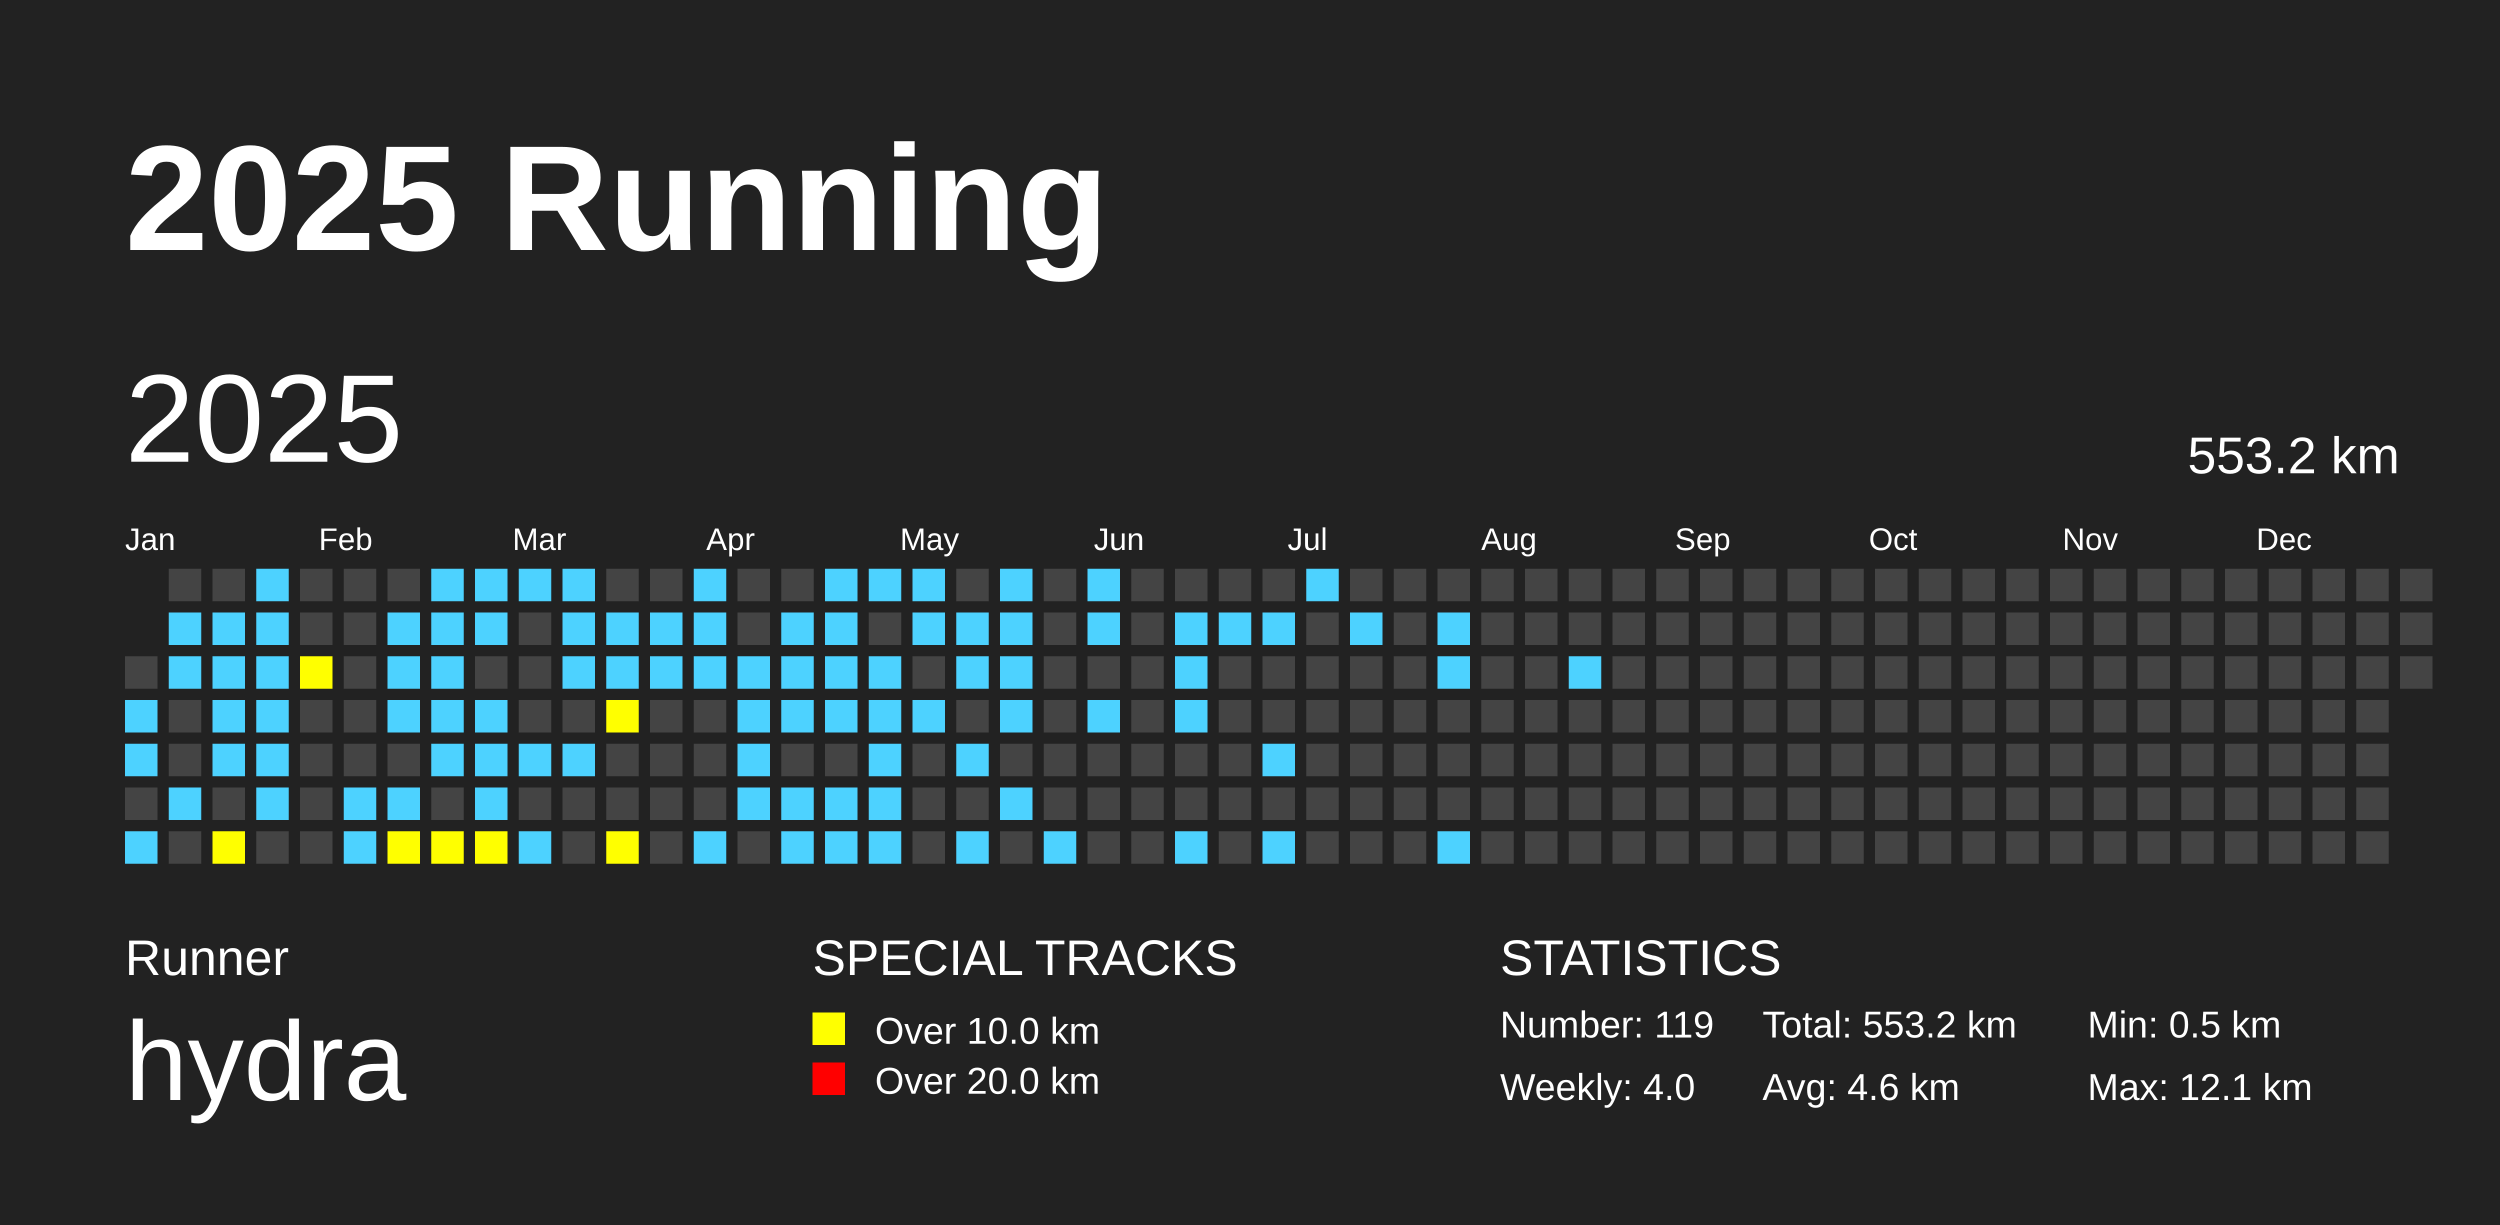
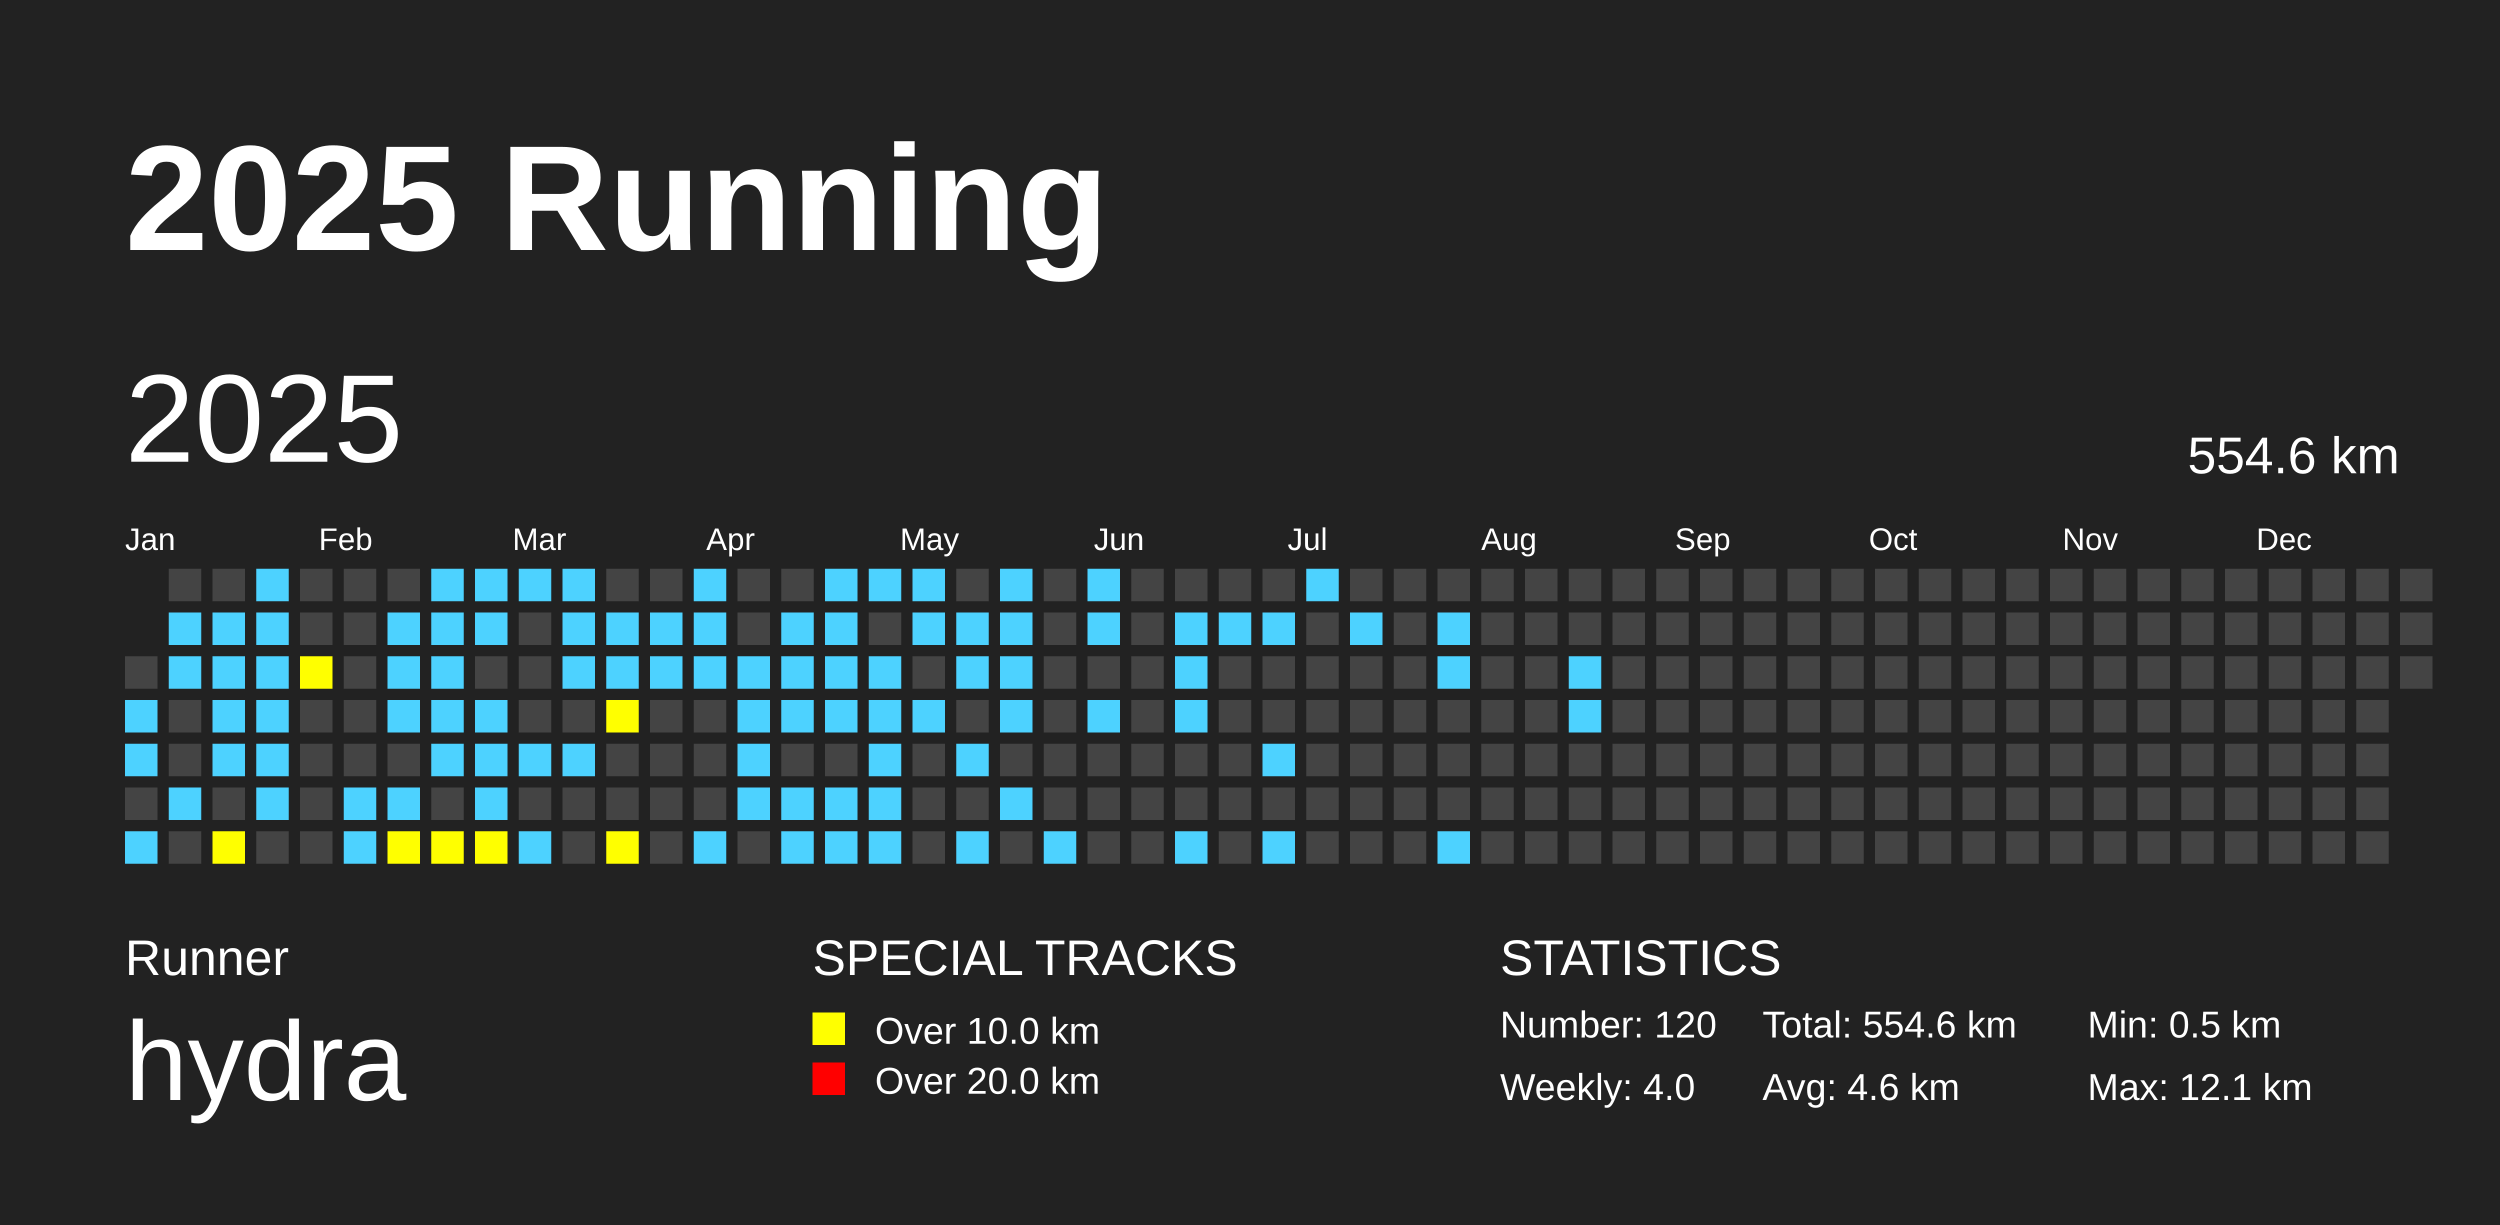
<svg xmlns="http://www.w3.org/2000/svg" baseProfile="full" height="98mm" version="1.1" viewBox="0,0,200,98" width="200mm">
  <defs />
  <rect fill="#222222" height="98" width="200" x="0" y="0" />
  <text fill="#FFFFFF" style="font-size:12px; font-family:Arial; font-weight:bold;" x="10" y="20">2025 Running</text>
  <text fill="#FFFFFF" style="font-size:4px; font-family:Arial" x="10" y="78">Runner</text>
  <text fill="#FFFFFF" style="font-size:9px; font-family:Arial" x="10" y="88">hydra</text>
  <text fill="#FFFFFF" style="font-size:4px; font-family:Arial" x="65" y="78">SPECIAL TRACKS</text>
  <rect fill="yellow" height="2.6" width="2.6" x="65" y="81" />
  <text fill="#FFFFFF" style="font-size:3px; font-family:Arial" x="70" y="83.5">Over 10.0 km</text>
  <rect fill="red" height="2.6" width="2.6" x="65" y="85" />
  <text fill="#FFFFFF" style="font-size:3px; font-family:Arial" x="70" y="87.5">Over 20.0 km</text>
  <text fill="#FFFFFF" style="font-size:4px; font-family:Arial" x="120" y="78">STATISTICS</text>
-   <text fill="#FFFFFF" style="font-size:3px; font-family:Arial" x="120" y="83">Number: 119</text>
+   <text fill="#FFFFFF" style="font-size:3px; font-family:Arial" x="120" y="83">Number: 120</text>
  <text fill="#FFFFFF" style="font-size:3px; font-family:Arial" x="120" y="88">Weekly: 4.0</text>
-   <text fill="#FFFFFF" style="font-size:3px; font-family:Arial" x="141" y="83">Total: 553.2 km</text>
+   <text fill="#FFFFFF" style="font-size:3px; font-family:Arial" x="141" y="83">Total: 554.6 km</text>
  <text fill="#FFFFFF" style="font-size:3px; font-family:Arial" x="141" y="88">Avg: 4.6 km</text>
  <text fill="#FFFFFF" style="font-size:3px; font-family:Arial" x="167" y="83">Min: 0.5 km</text>
  <text fill="#FFFFFF" style="font-size:3px; font-family:Arial" x="167" y="88">Max: 12.1 km</text>
  <text dominant-baseline="hanging" fill="#FFFFFF" style="font-size:10.0px; font-family:Arial;" x="10" y="30">2025</text>
-   <text dominant-baseline="hanging" fill="#FFFFFF" style="font-size:4.125px; font-family:Arial;" x="175" y="35">553.2 km</text>
+   <text dominant-baseline="hanging" fill="#FFFFFF" style="font-size:4.125px; font-family:Arial;" x="175" y="35">554.6 km</text>
  <text fill="#FFFFFF" style="font-size:2.5px; font-family:Arial" x="10.0" y="44">Jan</text>
  <text fill="#FFFFFF" style="font-size:2.5px; font-family:Arial" x="25.5" y="44">Feb</text>
  <text fill="#FFFFFF" style="font-size:2.5px; font-family:Arial" x="41.0" y="44">Mar</text>
  <text fill="#FFFFFF" style="font-size:2.5px; font-family:Arial" x="56.5" y="44">Apr</text>
  <text fill="#FFFFFF" style="font-size:2.5px; font-family:Arial" x="72.0" y="44">May</text>
  <text fill="#FFFFFF" style="font-size:2.5px; font-family:Arial" x="87.5" y="44">Jun</text>
  <text fill="#FFFFFF" style="font-size:2.5px; font-family:Arial" x="103.0" y="44">Jul</text>
  <text fill="#FFFFFF" style="font-size:2.5px; font-family:Arial" x="118.5" y="44">Aug</text>
  <text fill="#FFFFFF" style="font-size:2.5px; font-family:Arial" x="134.0" y="44">Sep</text>
  <text fill="#FFFFFF" style="font-size:2.5px; font-family:Arial" x="149.5" y="44">Oct</text>
  <text fill="#FFFFFF" style="font-size:2.5px; font-family:Arial" x="165.0" y="44">Nov</text>
  <text fill="#FFFFFF" style="font-size:2.5px; font-family:Arial" x="180.5" y="44">Dec</text>
  <rect fill="#444444" height="2.6" width="2.6" x="10.0" y="52.5" />
  <rect fill="#4DD2FF" height="2.6" width="2.6" x="10.0" y="56.0" />
  <rect fill="#4DD2FF" height="2.6" width="2.6" x="10.0" y="59.5" />
  <rect fill="#444444" height="2.6" width="2.6" x="10.0" y="63.0" />
  <rect fill="#4DD2FF" height="2.6" width="2.6" x="10.0" y="66.5" />
  <rect fill="#444444" height="2.6" width="2.6" x="13.5" y="45.5" />
  <rect fill="#4DD2FF" height="2.6" width="2.6" x="13.5" y="49.0" />
  <rect fill="#4DD2FF" height="2.6" width="2.6" x="13.5" y="52.5" />
  <rect fill="#444444" height="2.6" width="2.6" x="13.5" y="56.0" />
  <rect fill="#444444" height="2.6" width="2.6" x="13.5" y="59.5" />
  <rect fill="#4DD2FF" height="2.6" width="2.6" x="13.5" y="63.0" />
  <rect fill="#444444" height="2.6" width="2.6" x="13.5" y="66.5" />
  <rect fill="#444444" height="2.6" width="2.6" x="17.0" y="45.5" />
  <rect fill="#4DD2FF" height="2.6" width="2.6" x="17.0" y="49.0" />
  <rect fill="#4DD2FF" height="2.6" width="2.6" x="17.0" y="52.5" />
  <rect fill="#4DD2FF" height="2.6" width="2.6" x="17.0" y="56.0" />
  <rect fill="#4DD2FF" height="2.6" width="2.6" x="17.0" y="59.5" />
  <rect fill="#444444" height="2.6" width="2.6" x="17.0" y="63.0" />
  <rect fill="yellow" height="2.6" width="2.6" x="17.0" y="66.5" />
  <rect fill="#4DD2FF" height="2.6" width="2.6" x="20.5" y="45.5" />
  <rect fill="#4DD2FF" height="2.6" width="2.6" x="20.5" y="49.0" />
  <rect fill="#4DD2FF" height="2.6" width="2.6" x="20.5" y="52.5" />
  <rect fill="#4DD2FF" height="2.6" width="2.6" x="20.5" y="56.0" />
  <rect fill="#4DD2FF" height="2.6" width="2.6" x="20.5" y="59.5" />
  <rect fill="#4DD2FF" height="2.6" width="2.6" x="20.5" y="63.0" />
  <rect fill="#444444" height="2.6" width="2.6" x="20.5" y="66.5" />
  <rect fill="#444444" height="2.6" width="2.6" x="24.0" y="45.5" />
  <rect fill="#444444" height="2.6" width="2.6" x="24.0" y="49.0" />
  <rect fill="yellow" height="2.6" width="2.6" x="24.0" y="52.5" />
  <rect fill="#444444" height="2.6" width="2.6" x="24.0" y="56.0" />
  <rect fill="#444444" height="2.6" width="2.6" x="24.0" y="59.5" />
  <rect fill="#444444" height="2.6" width="2.6" x="24.0" y="63.0" />
  <rect fill="#444444" height="2.6" width="2.6" x="24.0" y="66.5" />
  <rect fill="#444444" height="2.6" width="2.6" x="27.5" y="45.5" />
  <rect fill="#444444" height="2.6" width="2.6" x="27.5" y="49.0" />
  <rect fill="#444444" height="2.6" width="2.6" x="27.5" y="52.5" />
  <rect fill="#444444" height="2.6" width="2.6" x="27.5" y="56.0" />
  <rect fill="#444444" height="2.6" width="2.6" x="27.5" y="59.5" />
  <rect fill="#4DD2FF" height="2.6" width="2.6" x="27.5" y="63.0" />
  <rect fill="#4DD2FF" height="2.6" width="2.6" x="27.5" y="66.5" />
  <rect fill="#444444" height="2.6" width="2.6" x="31.0" y="45.5" />
  <rect fill="#4DD2FF" height="2.6" width="2.6" x="31.0" y="49.0" />
  <rect fill="#4DD2FF" height="2.6" width="2.6" x="31.0" y="52.5" />
  <rect fill="#4DD2FF" height="2.6" width="2.6" x="31.0" y="56.0" />
  <rect fill="#444444" height="2.6" width="2.6" x="31.0" y="59.5" />
  <rect fill="#4DD2FF" height="2.6" width="2.6" x="31.0" y="63.0" />
  <rect fill="yellow" height="2.6" width="2.6" x="31.0" y="66.5" />
  <rect fill="#4DD2FF" height="2.6" width="2.6" x="34.5" y="45.5" />
  <rect fill="#4DD2FF" height="2.6" width="2.6" x="34.5" y="49.0" />
  <rect fill="#4DD2FF" height="2.6" width="2.6" x="34.5" y="52.5" />
  <rect fill="#4DD2FF" height="2.6" width="2.6" x="34.5" y="56.0" />
  <rect fill="#4DD2FF" height="2.6" width="2.6" x="34.5" y="59.5" />
  <rect fill="#444444" height="2.6" width="2.6" x="34.5" y="63.0" />
  <rect fill="yellow" height="2.6" width="2.6" x="34.5" y="66.5" />
  <rect fill="#4DD2FF" height="2.6" width="2.6" x="38.0" y="45.5" />
  <rect fill="#4DD2FF" height="2.6" width="2.6" x="38.0" y="49.0" />
  <rect fill="#444444" height="2.6" width="2.6" x="38.0" y="52.5" />
  <rect fill="#4DD2FF" height="2.6" width="2.6" x="38.0" y="56.0" />
  <rect fill="#4DD2FF" height="2.6" width="2.6" x="38.0" y="59.5" />
  <rect fill="#4DD2FF" height="2.6" width="2.6" x="38.0" y="63.0" />
  <rect fill="yellow" height="2.6" width="2.6" x="38.0" y="66.5" />
  <rect fill="#4DD2FF" height="2.6" width="2.6" x="41.5" y="45.5" />
  <rect fill="#444444" height="2.6" width="2.6" x="41.5" y="49.0" />
  <rect fill="#444444" height="2.6" width="2.6" x="41.5" y="52.5" />
  <rect fill="#444444" height="2.6" width="2.6" x="41.5" y="56.0" />
  <rect fill="#4DD2FF" height="2.6" width="2.6" x="41.5" y="59.5" />
  <rect fill="#444444" height="2.6" width="2.6" x="41.5" y="63.0" />
  <rect fill="#4DD2FF" height="2.6" width="2.6" x="41.5" y="66.5" />
  <rect fill="#4DD2FF" height="2.6" width="2.6" x="45.0" y="45.5" />
  <rect fill="#4DD2FF" height="2.6" width="2.6" x="45.0" y="49.0" />
  <rect fill="#4DD2FF" height="2.6" width="2.6" x="45.0" y="52.5" />
  <rect fill="#444444" height="2.6" width="2.6" x="45.0" y="56.0" />
  <rect fill="#4DD2FF" height="2.6" width="2.6" x="45.0" y="59.5" />
  <rect fill="#444444" height="2.6" width="2.6" x="45.0" y="63.0" />
  <rect fill="#444444" height="2.6" width="2.6" x="45.0" y="66.5" />
  <rect fill="#444444" height="2.6" width="2.6" x="48.5" y="45.5" />
  <rect fill="#4DD2FF" height="2.6" width="2.6" x="48.5" y="49.0" />
  <rect fill="#4DD2FF" height="2.6" width="2.6" x="48.5" y="52.5" />
  <rect fill="yellow" height="2.6" width="2.6" x="48.5" y="56.0" />
  <rect fill="#444444" height="2.6" width="2.6" x="48.5" y="59.5" />
  <rect fill="#444444" height="2.6" width="2.6" x="48.5" y="63.0" />
  <rect fill="yellow" height="2.6" width="2.6" x="48.5" y="66.5" />
  <rect fill="#444444" height="2.6" width="2.6" x="52.0" y="45.5" />
  <rect fill="#4DD2FF" height="2.6" width="2.6" x="52.0" y="49.0" />
  <rect fill="#4DD2FF" height="2.6" width="2.6" x="52.0" y="52.5" />
  <rect fill="#444444" height="2.6" width="2.6" x="52.0" y="56.0" />
  <rect fill="#444444" height="2.6" width="2.6" x="52.0" y="59.5" />
  <rect fill="#444444" height="2.6" width="2.6" x="52.0" y="63.0" />
  <rect fill="#444444" height="2.6" width="2.6" x="52.0" y="66.5" />
  <rect fill="#4DD2FF" height="2.6" width="2.6" x="55.5" y="45.5" />
  <rect fill="#4DD2FF" height="2.6" width="2.6" x="55.5" y="49.0" />
  <rect fill="#4DD2FF" height="2.6" width="2.6" x="55.5" y="52.5" />
  <rect fill="#444444" height="2.6" width="2.6" x="55.5" y="56.0" />
  <rect fill="#444444" height="2.6" width="2.6" x="55.5" y="59.5" />
  <rect fill="#444444" height="2.6" width="2.6" x="55.5" y="63.0" />
  <rect fill="#4DD2FF" height="2.6" width="2.6" x="55.5" y="66.5" />
  <rect fill="#444444" height="2.6" width="2.6" x="59.0" y="45.5" />
  <rect fill="#444444" height="2.6" width="2.6" x="59.0" y="49.0" />
  <rect fill="#4DD2FF" height="2.6" width="2.6" x="59.0" y="52.5" />
  <rect fill="#4DD2FF" height="2.6" width="2.6" x="59.0" y="56.0" />
  <rect fill="#4DD2FF" height="2.6" width="2.6" x="59.0" y="59.5" />
  <rect fill="#4DD2FF" height="2.6" width="2.6" x="59.0" y="63.0" />
  <rect fill="#444444" height="2.6" width="2.6" x="59.0" y="66.5" />
  <rect fill="#444444" height="2.6" width="2.6" x="62.5" y="45.5" />
  <rect fill="#4DD2FF" height="2.6" width="2.6" x="62.5" y="49.0" />
  <rect fill="#4DD2FF" height="2.6" width="2.6" x="62.5" y="52.5" />
  <rect fill="#4DD2FF" height="2.6" width="2.6" x="62.5" y="56.0" />
  <rect fill="#444444" height="2.6" width="2.6" x="62.5" y="59.5" />
  <rect fill="#4DD2FF" height="2.6" width="2.6" x="62.5" y="63.0" />
  <rect fill="#4DD2FF" height="2.6" width="2.6" x="62.5" y="66.5" />
  <rect fill="#4DD2FF" height="2.6" width="2.6" x="66.0" y="45.5" />
  <rect fill="#4DD2FF" height="2.6" width="2.6" x="66.0" y="49.0" />
  <rect fill="#4DD2FF" height="2.6" width="2.6" x="66.0" y="52.5" />
  <rect fill="#4DD2FF" height="2.6" width="2.6" x="66.0" y="56.0" />
  <rect fill="#444444" height="2.6" width="2.6" x="66.0" y="59.5" />
  <rect fill="#4DD2FF" height="2.6" width="2.6" x="66.0" y="63.0" />
  <rect fill="#4DD2FF" height="2.6" width="2.6" x="66.0" y="66.5" />
  <rect fill="#4DD2FF" height="2.6" width="2.6" x="69.5" y="45.5" />
  <rect fill="#444444" height="2.6" width="2.6" x="69.5" y="49.0" />
  <rect fill="#4DD2FF" height="2.6" width="2.6" x="69.5" y="52.5" />
  <rect fill="#4DD2FF" height="2.6" width="2.6" x="69.5" y="56.0" />
  <rect fill="#4DD2FF" height="2.6" width="2.6" x="69.5" y="59.5" />
  <rect fill="#4DD2FF" height="2.6" width="2.6" x="69.5" y="63.0" />
  <rect fill="#4DD2FF" height="2.6" width="2.6" x="69.5" y="66.5" />
  <rect fill="#4DD2FF" height="2.6" width="2.6" x="73.0" y="45.5" />
  <rect fill="#4DD2FF" height="2.6" width="2.6" x="73.0" y="49.0" />
  <rect fill="#444444" height="2.6" width="2.6" x="73.0" y="52.5" />
  <rect fill="#4DD2FF" height="2.6" width="2.6" x="73.0" y="56.0" />
  <rect fill="#444444" height="2.6" width="2.6" x="73.0" y="59.5" />
  <rect fill="#444444" height="2.6" width="2.6" x="73.0" y="63.0" />
  <rect fill="#444444" height="2.6" width="2.6" x="73.0" y="66.5" />
  <rect fill="#444444" height="2.6" width="2.6" x="76.5" y="45.5" />
  <rect fill="#4DD2FF" height="2.6" width="2.6" x="76.5" y="49.0" />
  <rect fill="#4DD2FF" height="2.6" width="2.6" x="76.5" y="52.5" />
  <rect fill="#444444" height="2.6" width="2.6" x="76.5" y="56.0" />
  <rect fill="#4DD2FF" height="2.6" width="2.6" x="76.5" y="59.5" />
  <rect fill="#444444" height="2.6" width="2.6" x="76.5" y="63.0" />
  <rect fill="#4DD2FF" height="2.6" width="2.6" x="76.5" y="66.5" />
  <rect fill="#4DD2FF" height="2.6" width="2.6" x="80.0" y="45.5" />
  <rect fill="#4DD2FF" height="2.6" width="2.6" x="80.0" y="49.0" />
  <rect fill="#4DD2FF" height="2.6" width="2.6" x="80.0" y="52.5" />
  <rect fill="#4DD2FF" height="2.6" width="2.6" x="80.0" y="56.0" />
  <rect fill="#444444" height="2.6" width="2.6" x="80.0" y="59.5" />
  <rect fill="#4DD2FF" height="2.6" width="2.6" x="80.0" y="63.0" />
  <rect fill="#444444" height="2.6" width="2.6" x="80.0" y="66.5" />
  <rect fill="#444444" height="2.6" width="2.6" x="83.5" y="45.5" />
  <rect fill="#444444" height="2.6" width="2.6" x="83.5" y="49.0" />
  <rect fill="#444444" height="2.6" width="2.6" x="83.5" y="52.5" />
  <rect fill="#444444" height="2.6" width="2.6" x="83.5" y="56.0" />
  <rect fill="#444444" height="2.6" width="2.6" x="83.5" y="59.5" />
  <rect fill="#444444" height="2.6" width="2.6" x="83.5" y="63.0" />
  <rect fill="#4DD2FF" height="2.6" width="2.6" x="83.5" y="66.5" />
  <rect fill="#4DD2FF" height="2.6" width="2.6" x="87.0" y="45.5" />
  <rect fill="#4DD2FF" height="2.6" width="2.6" x="87.0" y="49.0" />
  <rect fill="#444444" height="2.6" width="2.6" x="87.0" y="52.5" />
  <rect fill="#4DD2FF" height="2.6" width="2.6" x="87.0" y="56.0" />
  <rect fill="#444444" height="2.6" width="2.6" x="87.0" y="59.5" />
  <rect fill="#444444" height="2.6" width="2.6" x="87.0" y="63.0" />
  <rect fill="#444444" height="2.6" width="2.6" x="87.0" y="66.5" />
  <rect fill="#444444" height="2.6" width="2.6" x="90.5" y="45.5" />
  <rect fill="#444444" height="2.6" width="2.6" x="90.5" y="49.0" />
  <rect fill="#444444" height="2.6" width="2.6" x="90.5" y="52.5" />
  <rect fill="#444444" height="2.6" width="2.6" x="90.5" y="56.0" />
  <rect fill="#444444" height="2.6" width="2.6" x="90.5" y="59.5" />
  <rect fill="#444444" height="2.6" width="2.6" x="90.5" y="63.0" />
  <rect fill="#444444" height="2.6" width="2.6" x="90.5" y="66.5" />
  <rect fill="#444444" height="2.6" width="2.6" x="94.0" y="45.5" />
  <rect fill="#4DD2FF" height="2.6" width="2.6" x="94.0" y="49.0" />
  <rect fill="#4DD2FF" height="2.6" width="2.6" x="94.0" y="52.5" />
  <rect fill="#4DD2FF" height="2.6" width="2.6" x="94.0" y="56.0" />
  <rect fill="#444444" height="2.6" width="2.6" x="94.0" y="59.5" />
  <rect fill="#444444" height="2.6" width="2.6" x="94.0" y="63.0" />
  <rect fill="#4DD2FF" height="2.6" width="2.6" x="94.0" y="66.5" />
  <rect fill="#444444" height="2.6" width="2.6" x="97.5" y="45.5" />
  <rect fill="#4DD2FF" height="2.6" width="2.6" x="97.5" y="49.0" />
  <rect fill="#444444" height="2.6" width="2.6" x="97.5" y="52.5" />
  <rect fill="#444444" height="2.6" width="2.6" x="97.5" y="56.0" />
  <rect fill="#444444" height="2.6" width="2.6" x="97.5" y="59.5" />
  <rect fill="#444444" height="2.6" width="2.6" x="97.5" y="63.0" />
  <rect fill="#444444" height="2.6" width="2.6" x="97.5" y="66.5" />
  <rect fill="#444444" height="2.6" width="2.6" x="101.0" y="45.5" />
  <rect fill="#4DD2FF" height="2.6" width="2.6" x="101.0" y="49.0" />
  <rect fill="#444444" height="2.6" width="2.6" x="101.0" y="52.5" />
  <rect fill="#444444" height="2.6" width="2.6" x="101.0" y="56.0" />
  <rect fill="#4DD2FF" height="2.6" width="2.6" x="101.0" y="59.5" />
  <rect fill="#444444" height="2.6" width="2.6" x="101.0" y="63.0" />
  <rect fill="#4DD2FF" height="2.6" width="2.6" x="101.0" y="66.5" />
  <rect fill="#4DD2FF" height="2.6" width="2.6" x="104.5" y="45.5" />
  <rect fill="#444444" height="2.6" width="2.6" x="104.5" y="49.0" />
  <rect fill="#444444" height="2.6" width="2.6" x="104.5" y="52.5" />
  <rect fill="#444444" height="2.6" width="2.6" x="104.5" y="56.0" />
  <rect fill="#444444" height="2.6" width="2.6" x="104.5" y="59.5" />
  <rect fill="#444444" height="2.6" width="2.6" x="104.5" y="63.0" />
  <rect fill="#444444" height="2.6" width="2.6" x="104.5" y="66.5" />
  <rect fill="#444444" height="2.6" width="2.6" x="108.0" y="45.5" />
  <rect fill="#4DD2FF" height="2.6" width="2.6" x="108.0" y="49.0" />
  <rect fill="#444444" height="2.6" width="2.6" x="108.0" y="52.5" />
  <rect fill="#444444" height="2.6" width="2.6" x="108.0" y="56.0" />
  <rect fill="#444444" height="2.6" width="2.6" x="108.0" y="59.5" />
  <rect fill="#444444" height="2.6" width="2.6" x="108.0" y="63.0" />
  <rect fill="#444444" height="2.6" width="2.6" x="108.0" y="66.5" />
  <rect fill="#444444" height="2.6" width="2.6" x="111.5" y="45.5" />
  <rect fill="#444444" height="2.6" width="2.6" x="111.5" y="49.0" />
  <rect fill="#444444" height="2.6" width="2.6" x="111.5" y="52.5" />
  <rect fill="#444444" height="2.6" width="2.6" x="111.5" y="56.0" />
  <rect fill="#444444" height="2.6" width="2.6" x="111.5" y="59.5" />
  <rect fill="#444444" height="2.6" width="2.6" x="111.5" y="63.0" />
  <rect fill="#444444" height="2.6" width="2.6" x="111.5" y="66.5" />
  <rect fill="#444444" height="2.6" width="2.6" x="115.0" y="45.5" />
  <rect fill="#4DD2FF" height="2.6" width="2.6" x="115.0" y="49.0" />
  <rect fill="#4DD2FF" height="2.6" width="2.6" x="115.0" y="52.5" />
  <rect fill="#444444" height="2.6" width="2.6" x="115.0" y="56.0" />
  <rect fill="#444444" height="2.6" width="2.6" x="115.0" y="59.5" />
  <rect fill="#444444" height="2.6" width="2.6" x="115.0" y="63.0" />
  <rect fill="#4DD2FF" height="2.6" width="2.6" x="115.0" y="66.5" />
  <rect fill="#444444" height="2.6" width="2.6" x="118.5" y="45.5" />
  <rect fill="#444444" height="2.6" width="2.6" x="118.5" y="49.0" />
  <rect fill="#444444" height="2.6" width="2.6" x="118.5" y="52.5" />
  <rect fill="#444444" height="2.6" width="2.6" x="118.5" y="56.0" />
  <rect fill="#444444" height="2.6" width="2.6" x="118.5" y="59.5" />
  <rect fill="#444444" height="2.6" width="2.6" x="118.5" y="63.0" />
  <rect fill="#444444" height="2.6" width="2.6" x="118.5" y="66.5" />
  <rect fill="#444444" height="2.6" width="2.6" x="122.0" y="45.5" />
  <rect fill="#444444" height="2.6" width="2.6" x="122.0" y="49.0" />
  <rect fill="#444444" height="2.6" width="2.6" x="122.0" y="52.5" />
  <rect fill="#444444" height="2.6" width="2.6" x="122.0" y="56.0" />
  <rect fill="#444444" height="2.6" width="2.6" x="122.0" y="59.5" />
  <rect fill="#444444" height="2.6" width="2.6" x="122.0" y="63.0" />
  <rect fill="#444444" height="2.6" width="2.6" x="122.0" y="66.5" />
  <rect fill="#444444" height="2.6" width="2.6" x="125.5" y="45.5" />
  <rect fill="#444444" height="2.6" width="2.6" x="125.5" y="49.0" />
  <rect fill="#4DD2FF" height="2.6" width="2.6" x="125.5" y="52.5" />
-   <rect fill="#444444" height="2.6" width="2.6" x="125.5" y="56.0" />
+   <rect fill="#4DD2FF" height="2.6" width="2.6" x="125.5" y="56.0" />
  <rect fill="#444444" height="2.6" width="2.6" x="125.5" y="59.5" />
  <rect fill="#444444" height="2.6" width="2.6" x="125.5" y="63.0" />
  <rect fill="#444444" height="2.6" width="2.6" x="125.5" y="66.5" />
  <rect fill="#444444" height="2.6" width="2.6" x="129.0" y="45.5" />
  <rect fill="#444444" height="2.6" width="2.6" x="129.0" y="49.0" />
  <rect fill="#444444" height="2.6" width="2.6" x="129.0" y="52.5" />
  <rect fill="#444444" height="2.6" width="2.6" x="129.0" y="56.0" />
  <rect fill="#444444" height="2.6" width="2.6" x="129.0" y="59.5" />
  <rect fill="#444444" height="2.6" width="2.6" x="129.0" y="63.0" />
  <rect fill="#444444" height="2.6" width="2.6" x="129.0" y="66.5" />
  <rect fill="#444444" height="2.6" width="2.6" x="132.5" y="45.5" />
  <rect fill="#444444" height="2.6" width="2.6" x="132.5" y="49.0" />
  <rect fill="#444444" height="2.6" width="2.6" x="132.5" y="52.5" />
  <rect fill="#444444" height="2.6" width="2.6" x="132.5" y="56.0" />
  <rect fill="#444444" height="2.6" width="2.6" x="132.5" y="59.5" />
  <rect fill="#444444" height="2.6" width="2.6" x="132.5" y="63.0" />
  <rect fill="#444444" height="2.6" width="2.6" x="132.5" y="66.5" />
  <rect fill="#444444" height="2.6" width="2.6" x="136.0" y="45.5" />
  <rect fill="#444444" height="2.6" width="2.6" x="136.0" y="49.0" />
  <rect fill="#444444" height="2.6" width="2.6" x="136.0" y="52.5" />
  <rect fill="#444444" height="2.6" width="2.6" x="136.0" y="56.0" />
  <rect fill="#444444" height="2.6" width="2.6" x="136.0" y="59.5" />
  <rect fill="#444444" height="2.6" width="2.6" x="136.0" y="63.0" />
  <rect fill="#444444" height="2.6" width="2.6" x="136.0" y="66.5" />
  <rect fill="#444444" height="2.6" width="2.6" x="139.5" y="45.5" />
  <rect fill="#444444" height="2.6" width="2.6" x="139.5" y="49.0" />
  <rect fill="#444444" height="2.6" width="2.6" x="139.5" y="52.5" />
  <rect fill="#444444" height="2.6" width="2.6" x="139.5" y="56.0" />
  <rect fill="#444444" height="2.6" width="2.6" x="139.5" y="59.5" />
  <rect fill="#444444" height="2.6" width="2.6" x="139.5" y="63.0" />
  <rect fill="#444444" height="2.6" width="2.6" x="139.5" y="66.5" />
  <rect fill="#444444" height="2.6" width="2.6" x="143.0" y="45.5" />
  <rect fill="#444444" height="2.6" width="2.6" x="143.0" y="49.0" />
  <rect fill="#444444" height="2.6" width="2.6" x="143.0" y="52.5" />
  <rect fill="#444444" height="2.6" width="2.6" x="143.0" y="56.0" />
  <rect fill="#444444" height="2.6" width="2.6" x="143.0" y="59.5" />
  <rect fill="#444444" height="2.6" width="2.6" x="143.0" y="63.0" />
  <rect fill="#444444" height="2.6" width="2.6" x="143.0" y="66.5" />
  <rect fill="#444444" height="2.6" width="2.6" x="146.5" y="45.5" />
  <rect fill="#444444" height="2.6" width="2.6" x="146.5" y="49.0" />
  <rect fill="#444444" height="2.6" width="2.6" x="146.5" y="52.5" />
  <rect fill="#444444" height="2.6" width="2.6" x="146.5" y="56.0" />
  <rect fill="#444444" height="2.6" width="2.6" x="146.5" y="59.5" />
  <rect fill="#444444" height="2.6" width="2.6" x="146.5" y="63.0" />
  <rect fill="#444444" height="2.6" width="2.6" x="146.5" y="66.5" />
  <rect fill="#444444" height="2.6" width="2.6" x="150.0" y="45.5" />
  <rect fill="#444444" height="2.6" width="2.6" x="150.0" y="49.0" />
  <rect fill="#444444" height="2.6" width="2.6" x="150.0" y="52.5" />
  <rect fill="#444444" height="2.6" width="2.6" x="150.0" y="56.0" />
  <rect fill="#444444" height="2.6" width="2.6" x="150.0" y="59.5" />
  <rect fill="#444444" height="2.6" width="2.6" x="150.0" y="63.0" />
  <rect fill="#444444" height="2.6" width="2.6" x="150.0" y="66.5" />
  <rect fill="#444444" height="2.6" width="2.6" x="153.5" y="45.5" />
  <rect fill="#444444" height="2.6" width="2.6" x="153.5" y="49.0" />
  <rect fill="#444444" height="2.6" width="2.6" x="153.5" y="52.5" />
  <rect fill="#444444" height="2.6" width="2.6" x="153.5" y="56.0" />
  <rect fill="#444444" height="2.6" width="2.6" x="153.5" y="59.5" />
  <rect fill="#444444" height="2.6" width="2.6" x="153.5" y="63.0" />
  <rect fill="#444444" height="2.6" width="2.6" x="153.5" y="66.5" />
  <rect fill="#444444" height="2.6" width="2.6" x="157.0" y="45.5" />
  <rect fill="#444444" height="2.6" width="2.6" x="157.0" y="49.0" />
  <rect fill="#444444" height="2.6" width="2.6" x="157.0" y="52.5" />
  <rect fill="#444444" height="2.6" width="2.6" x="157.0" y="56.0" />
  <rect fill="#444444" height="2.6" width="2.6" x="157.0" y="59.5" />
  <rect fill="#444444" height="2.6" width="2.6" x="157.0" y="63.0" />
  <rect fill="#444444" height="2.6" width="2.6" x="157.0" y="66.5" />
  <rect fill="#444444" height="2.6" width="2.6" x="160.5" y="45.5" />
  <rect fill="#444444" height="2.6" width="2.6" x="160.5" y="49.0" />
  <rect fill="#444444" height="2.6" width="2.6" x="160.5" y="52.5" />
  <rect fill="#444444" height="2.6" width="2.6" x="160.5" y="56.0" />
  <rect fill="#444444" height="2.6" width="2.6" x="160.5" y="59.5" />
  <rect fill="#444444" height="2.6" width="2.6" x="160.5" y="63.0" />
  <rect fill="#444444" height="2.6" width="2.6" x="160.5" y="66.5" />
  <rect fill="#444444" height="2.6" width="2.6" x="164.0" y="45.5" />
  <rect fill="#444444" height="2.6" width="2.6" x="164.0" y="49.0" />
  <rect fill="#444444" height="2.6" width="2.6" x="164.0" y="52.5" />
  <rect fill="#444444" height="2.6" width="2.6" x="164.0" y="56.0" />
  <rect fill="#444444" height="2.6" width="2.6" x="164.0" y="59.5" />
  <rect fill="#444444" height="2.6" width="2.6" x="164.0" y="63.0" />
  <rect fill="#444444" height="2.6" width="2.6" x="164.0" y="66.5" />
  <rect fill="#444444" height="2.6" width="2.6" x="167.5" y="45.5" />
  <rect fill="#444444" height="2.6" width="2.6" x="167.5" y="49.0" />
  <rect fill="#444444" height="2.6" width="2.6" x="167.5" y="52.5" />
  <rect fill="#444444" height="2.6" width="2.6" x="167.5" y="56.0" />
  <rect fill="#444444" height="2.6" width="2.6" x="167.5" y="59.5" />
  <rect fill="#444444" height="2.6" width="2.6" x="167.5" y="63.0" />
  <rect fill="#444444" height="2.6" width="2.6" x="167.5" y="66.5" />
  <rect fill="#444444" height="2.6" width="2.6" x="171.0" y="45.5" />
  <rect fill="#444444" height="2.6" width="2.6" x="171.0" y="49.0" />
  <rect fill="#444444" height="2.6" width="2.6" x="171.0" y="52.5" />
  <rect fill="#444444" height="2.6" width="2.6" x="171.0" y="56.0" />
  <rect fill="#444444" height="2.6" width="2.6" x="171.0" y="59.5" />
  <rect fill="#444444" height="2.6" width="2.6" x="171.0" y="63.0" />
  <rect fill="#444444" height="2.6" width="2.6" x="171.0" y="66.5" />
  <rect fill="#444444" height="2.6" width="2.6" x="174.5" y="45.5" />
  <rect fill="#444444" height="2.6" width="2.6" x="174.5" y="49.0" />
  <rect fill="#444444" height="2.6" width="2.6" x="174.5" y="52.5" />
  <rect fill="#444444" height="2.6" width="2.6" x="174.5" y="56.0" />
  <rect fill="#444444" height="2.6" width="2.6" x="174.5" y="59.5" />
  <rect fill="#444444" height="2.6" width="2.6" x="174.5" y="63.0" />
  <rect fill="#444444" height="2.6" width="2.6" x="174.5" y="66.5" />
  <rect fill="#444444" height="2.6" width="2.6" x="178.0" y="45.5" />
  <rect fill="#444444" height="2.6" width="2.6" x="178.0" y="49.0" />
  <rect fill="#444444" height="2.6" width="2.6" x="178.0" y="52.5" />
  <rect fill="#444444" height="2.6" width="2.6" x="178.0" y="56.0" />
  <rect fill="#444444" height="2.6" width="2.6" x="178.0" y="59.5" />
  <rect fill="#444444" height="2.6" width="2.6" x="178.0" y="63.0" />
  <rect fill="#444444" height="2.6" width="2.6" x="178.0" y="66.5" />
  <rect fill="#444444" height="2.6" width="2.6" x="181.5" y="45.5" />
  <rect fill="#444444" height="2.6" width="2.6" x="181.5" y="49.0" />
  <rect fill="#444444" height="2.6" width="2.6" x="181.5" y="52.5" />
  <rect fill="#444444" height="2.6" width="2.6" x="181.5" y="56.0" />
  <rect fill="#444444" height="2.6" width="2.6" x="181.5" y="59.5" />
  <rect fill="#444444" height="2.6" width="2.6" x="181.5" y="63.0" />
  <rect fill="#444444" height="2.6" width="2.6" x="181.5" y="66.5" />
  <rect fill="#444444" height="2.6" width="2.6" x="185.0" y="45.5" />
  <rect fill="#444444" height="2.6" width="2.6" x="185.0" y="49.0" />
  <rect fill="#444444" height="2.6" width="2.6" x="185.0" y="52.5" />
  <rect fill="#444444" height="2.6" width="2.6" x="185.0" y="56.0" />
  <rect fill="#444444" height="2.6" width="2.6" x="185.0" y="59.5" />
  <rect fill="#444444" height="2.6" width="2.6" x="185.0" y="63.0" />
  <rect fill="#444444" height="2.6" width="2.6" x="185.0" y="66.5" />
  <rect fill="#444444" height="2.6" width="2.6" x="188.5" y="45.5" />
  <rect fill="#444444" height="2.6" width="2.6" x="188.5" y="49.0" />
  <rect fill="#444444" height="2.6" width="2.6" x="188.5" y="52.5" />
  <rect fill="#444444" height="2.6" width="2.6" x="188.5" y="56.0" />
  <rect fill="#444444" height="2.6" width="2.6" x="188.5" y="59.5" />
  <rect fill="#444444" height="2.6" width="2.6" x="188.5" y="63.0" />
  <rect fill="#444444" height="2.6" width="2.6" x="188.5" y="66.5" />
  <rect fill="#444444" height="2.6" width="2.6" x="192.0" y="45.5" />
  <rect fill="#444444" height="2.6" width="2.6" x="192.0" y="49.0" />
  <rect fill="#444444" height="2.6" width="2.6" x="192.0" y="52.5" />
</svg>
